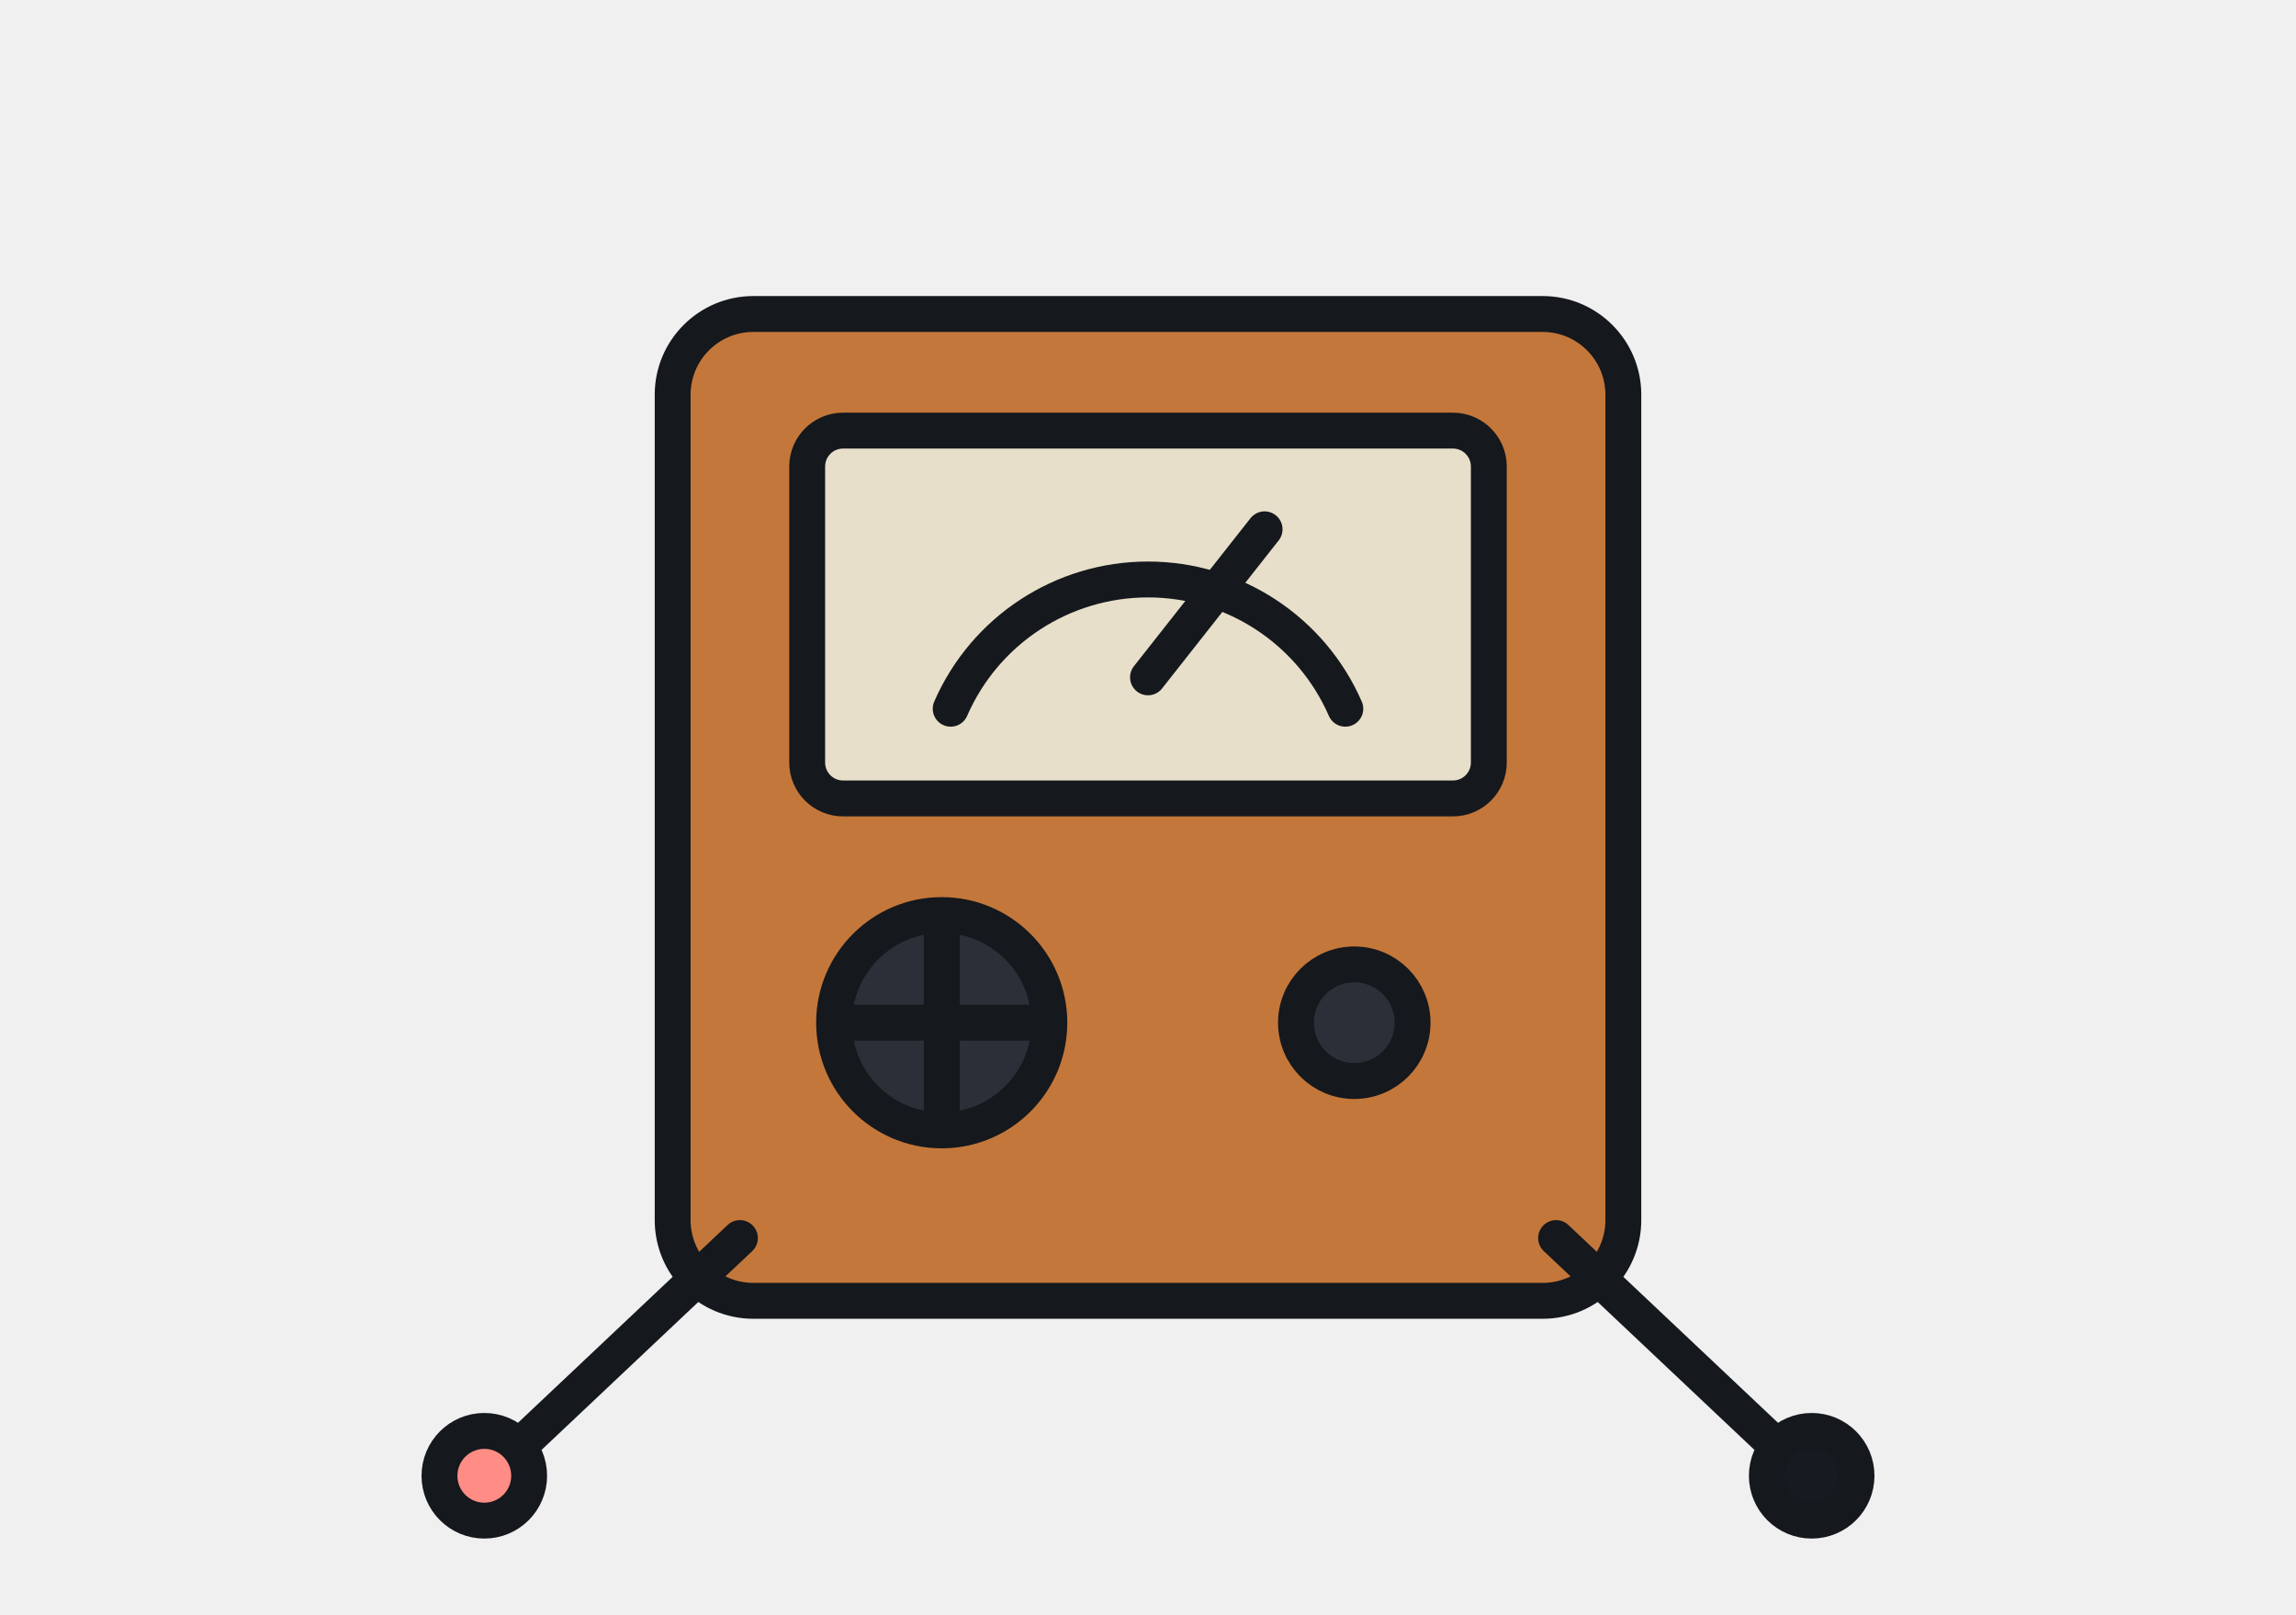
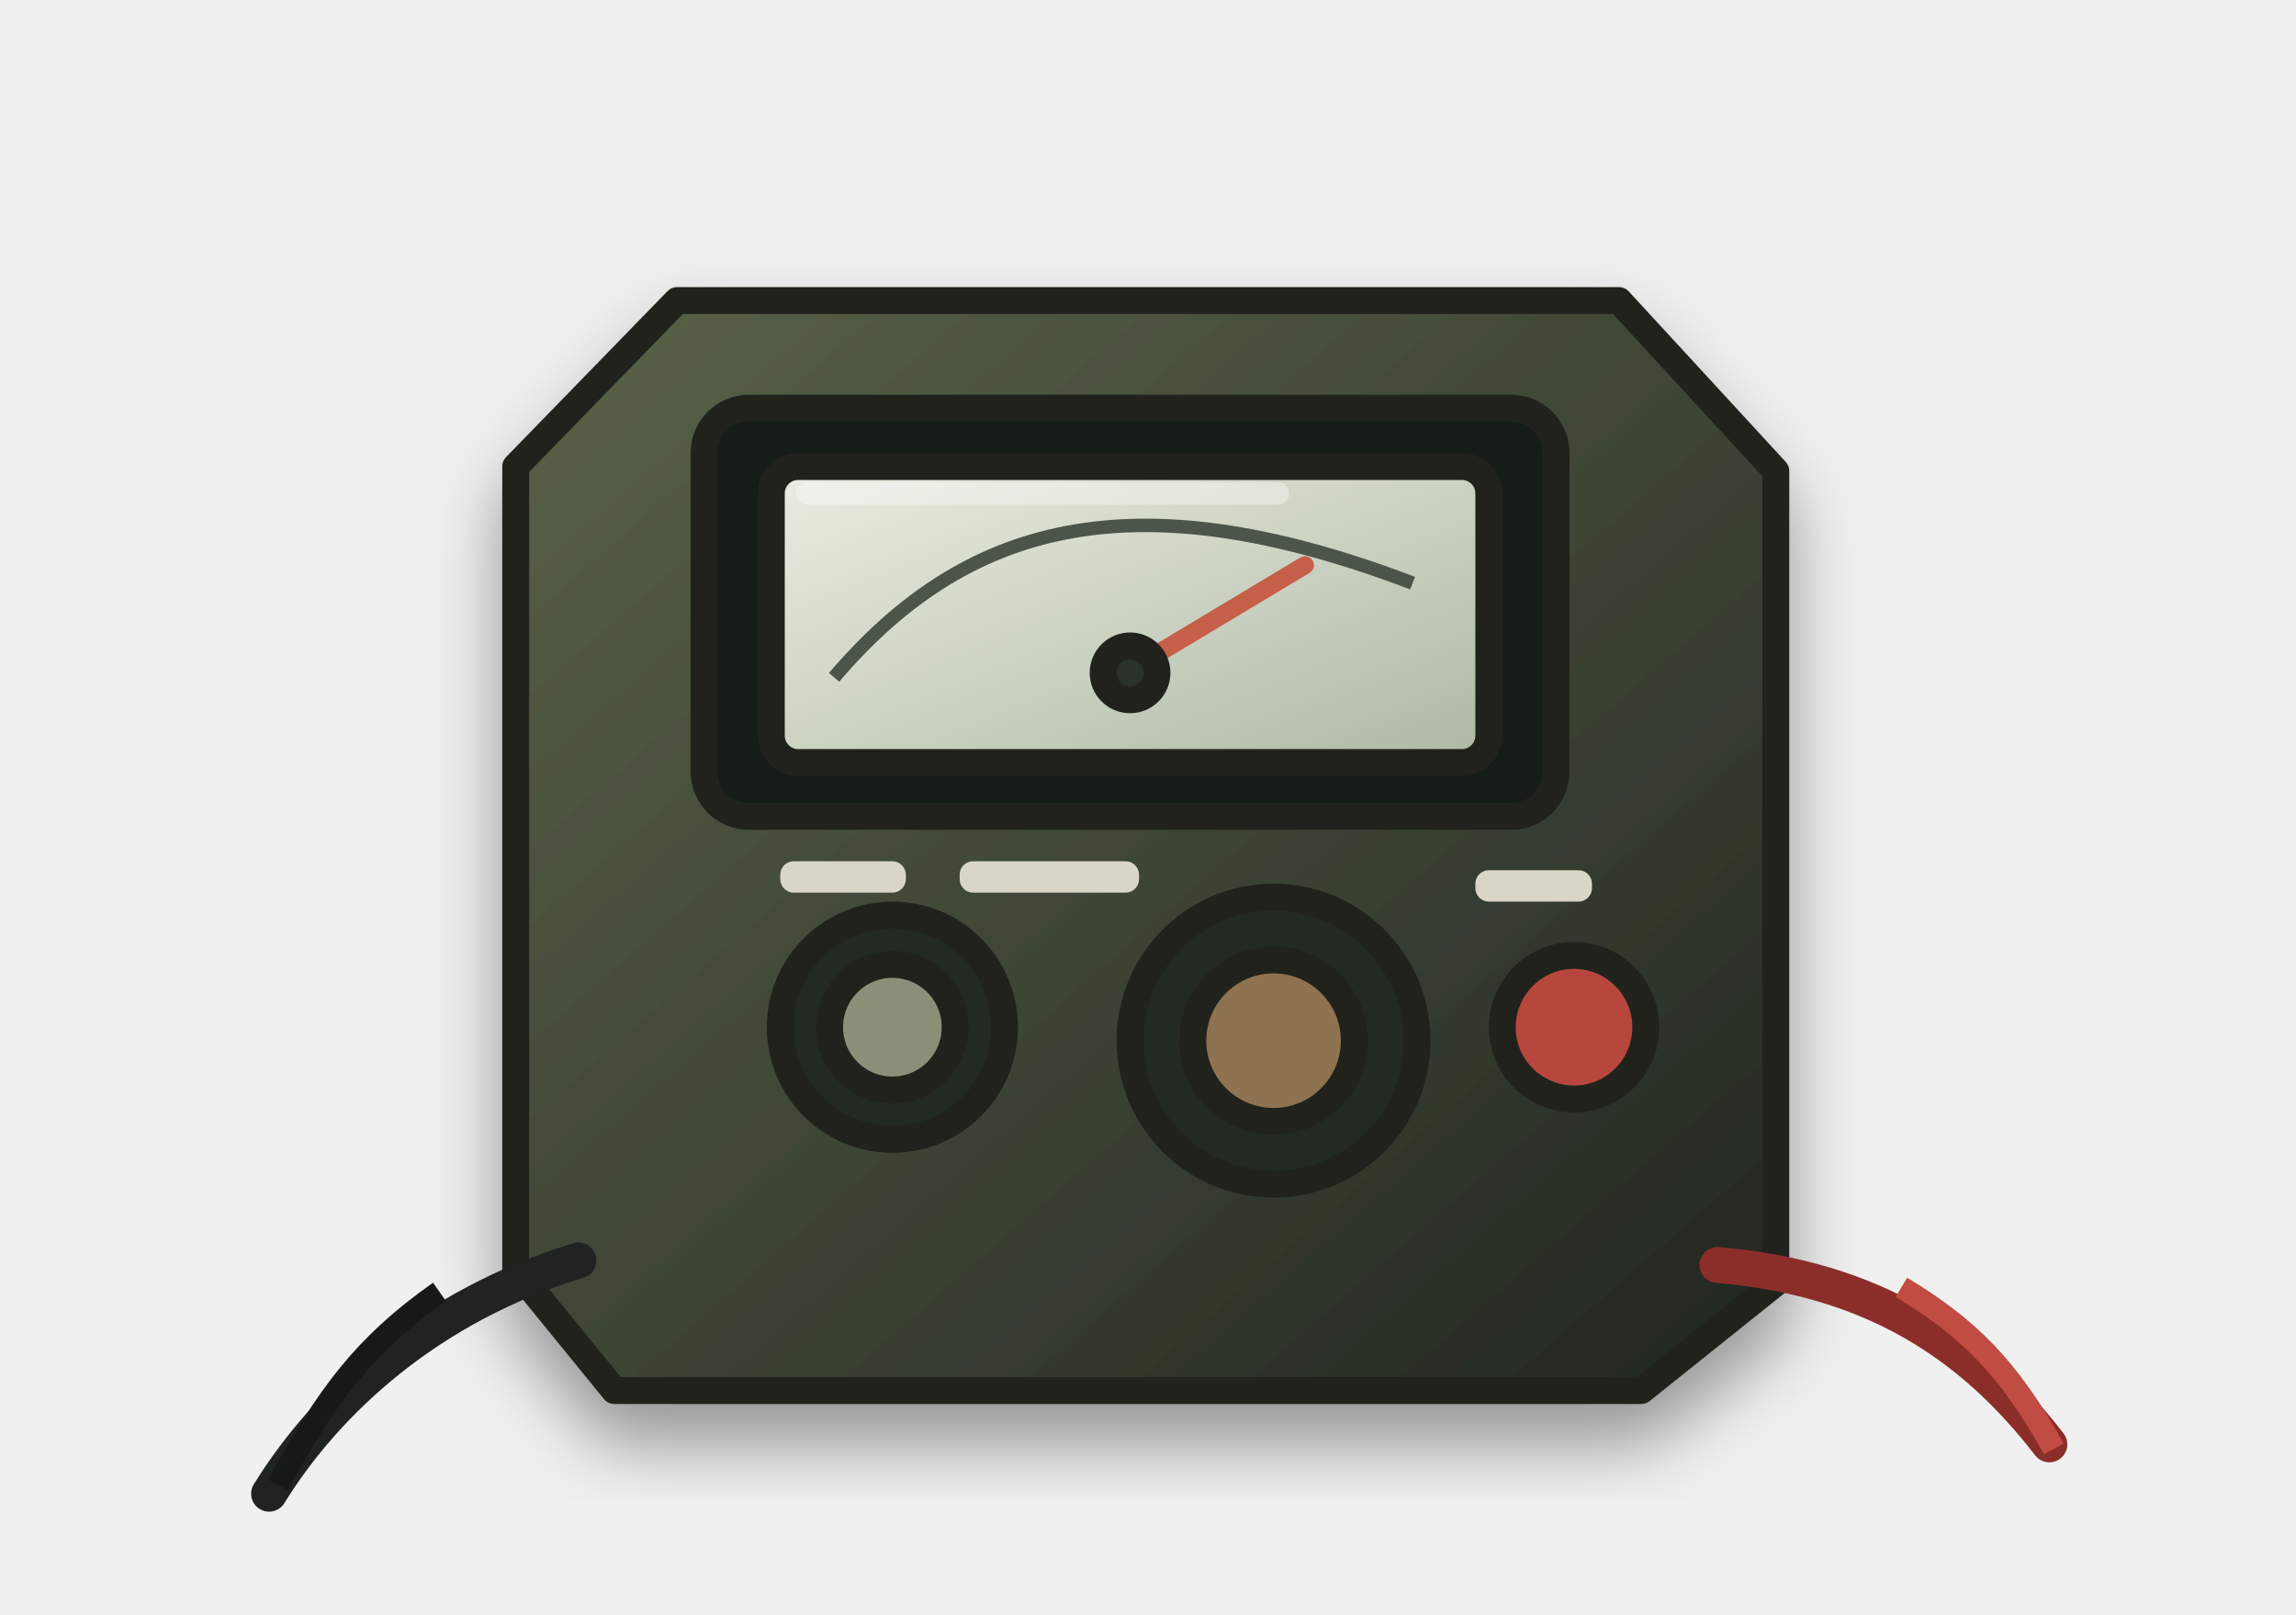
<svg xmlns="http://www.w3.org/2000/svg" viewBox="0 0 512 360">
-   <g stroke="#15181d" stroke-width="8" stroke-linejoin="round" stroke-linecap="round">
-     <rect x="150" y="70" width="212" height="220" rx="18" fill="#c4773a" />
-     <rect x="180" y="96" width="152" height="82" rx="8" fill="#e7dfc9" />
-     <path d="M212 158a48 48 0 0 1 88 0" fill="none" />
-     <path d="m256 151 26-33" />
-     <circle cx="210" cy="228" r="24" fill="#2b3038" />
-     <path d="M210 208v40M190 228h40" />
-     <circle cx="302" cy="228" r="13" fill="#2b3038" />
-     <path d="M165 276 112 326M347 276l53 50" fill="none" />
-     <circle cx="108" cy="329" r="10" fill="#ff8d85" />
-     <circle cx="404" cy="329" r="10" fill="#171a20" />
+   <defs>
+     <linearGradient id="case" x1="0" y1="0" x2="1" y2="1">
+       <stop stop-color="#596248" />
+       <stop offset=".6" stop-color="#394033" />
+       <stop offset="1" stop-color="#20251f" />
+     </linearGradient>
+     <linearGradient id="glass" x1="0" y1="0" x2="1" y2="1">
+       <stop stop-color="#e9eee2" />
+       <stop offset="1" stop-color="#aeb8a4" />
+     </linearGradient>
+     <filter id="s">
+       <feDropShadow dx="0" dy="9" stdDeviation="8" flood-opacity=".38" />
+     </filter>
+   </defs>
+   <g filter="url(#s)" stroke="#20231f" stroke-width="6" stroke-linejoin="round">
+     <path d="M151 67h210l35 38v181l-30 24H137l-22-27V104z" fill="url(#case)" />
+     <rect x="157" y="91" width="190" height="91" rx="10" fill="#171a16" />
+     <rect x="172" y="104" width="160" height="66" rx="6" fill="url(#glass)" />
+     <path d="M186 151c29-34 66-45 129-21" fill="none" stroke="#4b5449" stroke-width="3" />
+     <path d="m251 150 40-24" fill="none" stroke="#c65f4a" stroke-width="4" stroke-linecap="round" />
+     <circle cx="252" cy="150" r="6" fill="#2b302b" />
+     <circle cx="199" cy="229" r="25" fill="#242924" />
+     <circle cx="199" cy="229" r="14" fill="#8b8f78" />
+     <circle cx="284" cy="232" r="32" fill="#242924" />
+     <circle cx="284" cy="232" r="18" fill="#8d7350" />
+     <circle cx="351" cy="229" r="16" fill="#b7473d" />
  </g>
+   <path d="M129 281c-33 10-56 31-69 52" fill="none" stroke="#1f2321" stroke-width="8" stroke-linecap="round" />
+   <path d="M383 282c35 3 57 18 74 40" fill="none" stroke="#8b2e2a" stroke-width="8" stroke-linecap="round" />
+   <path d="M62 331c11-20 19-31 36-43" fill="none" stroke="#161918" stroke-width="5" />
+   <path d="M458 323c-10-18-19-27-34-36" fill="none" stroke="#c04c43" stroke-width="5" />
+   <g fill="#d9d6c7">
+     <rect x="174" y="192" width="28" height="7" rx="3" />
+     <rect x="214" y="192" width="40" height="7" rx="3" />
+     <rect x="329" y="194" width="26" height="7" rx="3" />
+   </g>
+   <path d="M180 110h105" stroke="#fff" stroke-opacity=".35" stroke-width="5" stroke-linecap="round" />
</svg>
